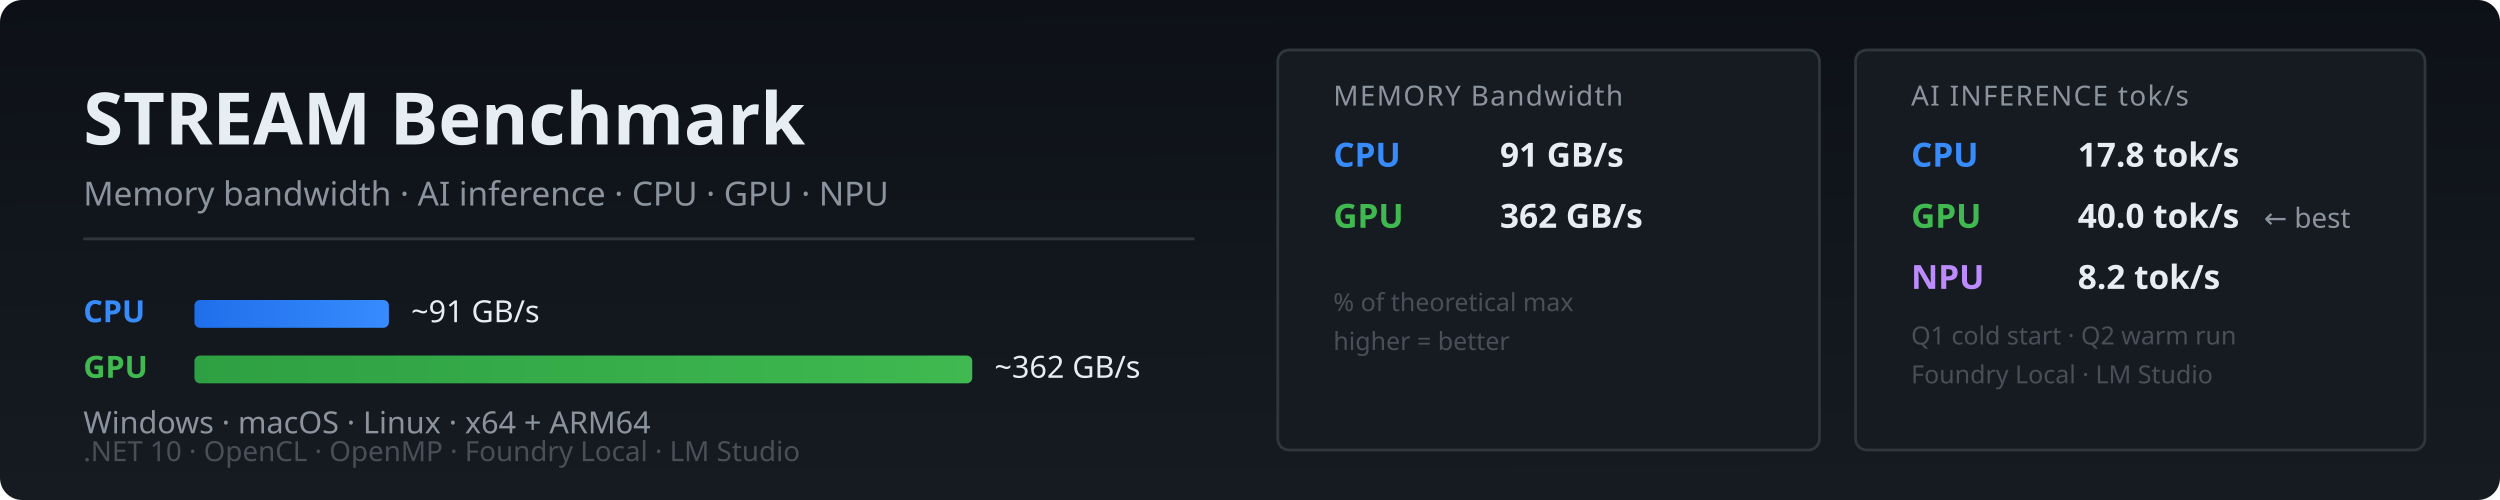
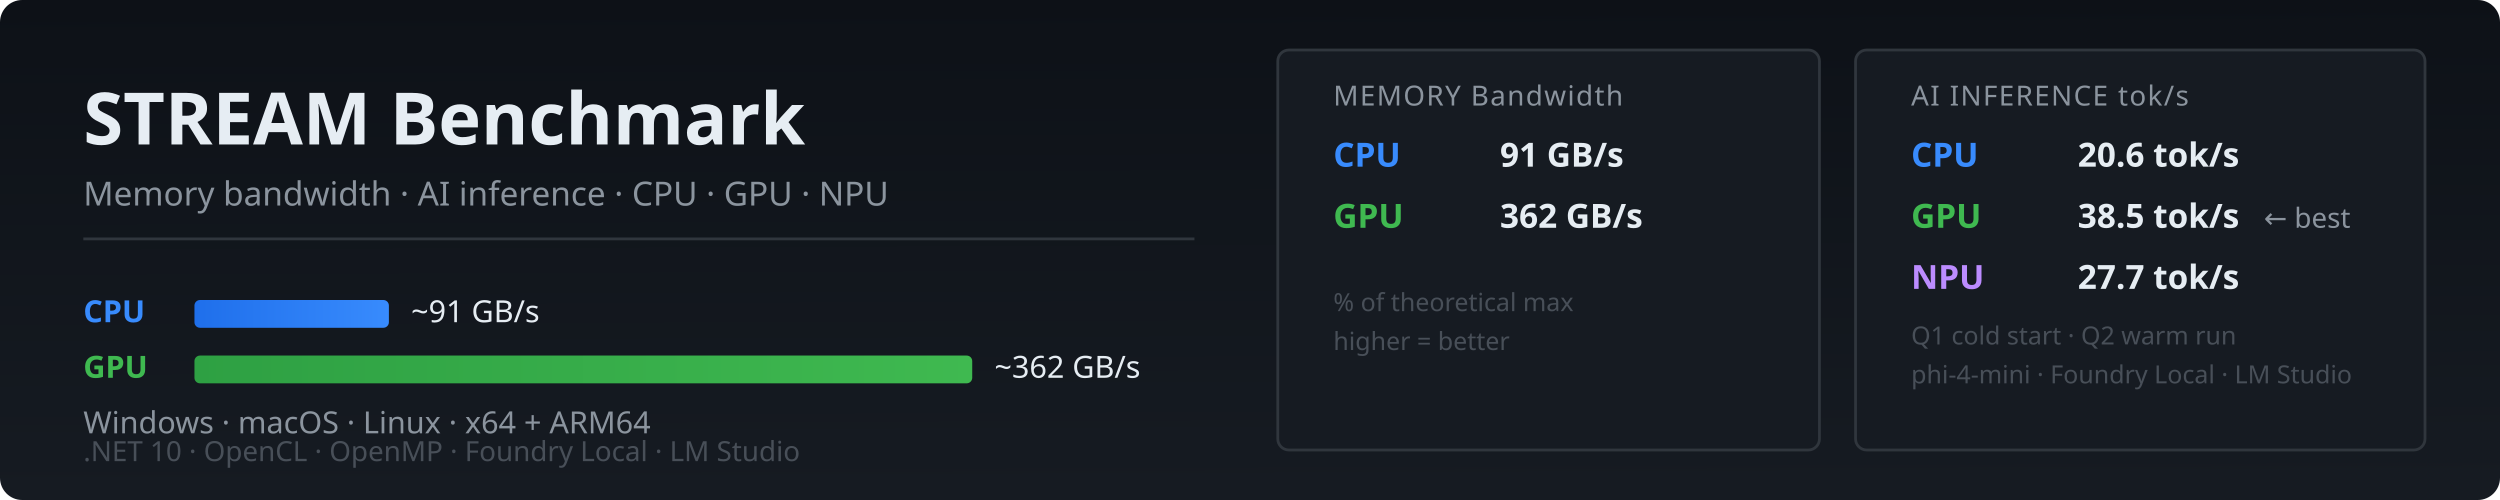
<svg xmlns="http://www.w3.org/2000/svg" viewBox="0 0 900 180" width="900" height="180">
  <defs>
    <linearGradient id="bg-grad" x1="0" y1="0" x2="0.02" y2="1">
      <stop offset="0%" stop-color="#0d1117" />
      <stop offset="100%" stop-color="#161b22" />
    </linearGradient>
    <linearGradient id="cpu-bar" x1="0" y1="0" x2="1" y2="0">
      <stop offset="0%" stop-color="#1f6feb" />
      <stop offset="100%" stop-color="#388bfd" />
    </linearGradient>
    <linearGradient id="gpu-bar" x1="0" y1="0" x2="1" y2="0">
      <stop offset="0%" stop-color="#2ea043" />
      <stop offset="100%" stop-color="#3fb950" />
    </linearGradient>
    <linearGradient id="npu-bar" x1="0" y1="0" x2="1" y2="0">
      <stop offset="0%" stop-color="#8957e5" />
      <stop offset="100%" stop-color="#bc8cff" />
    </linearGradient>
  </defs>
  <rect width="900" height="180" rx="8" fill="url(#bg-grad)" />
  <text x="30" y="52" font-family="'Segoe UI',system-ui,sans-serif" font-size="26" font-weight="700" fill="#e6edf3">STREAM Benchmark</text>
  <text x="30" y="74" font-family="'Segoe UI',system-ui,sans-serif" font-size="12" fill="#8b949e">Memory bandwidth · AI inference · CPU · GPU · NPU</text>
  <line x1="30" y1="86" x2="430" y2="86" stroke="#30363d" stroke-width="1" />
  <text x="30" y="116" font-family="'Segoe UI',system-ui,sans-serif" font-size="11" font-weight="700" fill="#388bfd">CPU</text>
  <rect x="70" y="108" width="70" height="10" rx="2" fill="url(#cpu-bar)" />
  <text x="148" y="116" font-family="'Segoe UI',system-ui,sans-serif" font-size="11" fill="#e6edf3">~91 GB/s</text>
  <text x="30" y="136" font-family="'Segoe UI',system-ui,sans-serif" font-size="11" font-weight="700" fill="#3fb950">GPU</text>
  <rect x="70" y="128" width="280" height="10" rx="2" fill="url(#gpu-bar)" />
  <text x="358" y="136" font-family="'Segoe UI',system-ui,sans-serif" font-size="11" fill="#e6edf3">~362 GB/s</text>
  <text x="30" y="156" font-family="'Segoe UI',system-ui,sans-serif" font-size="11" fill="#8b949e">Windows · macOS · Linux  ·  x64 + ARM64</text>
  <text x="30" y="166" font-family="'Segoe UI',system-ui,sans-serif" font-size="10" fill="#484f58">.NET 10 · OpenCL · OpenMP · Foundry Local · LM Studio</text>
  <rect x="460" y="18" width="195" height="144" rx="4" fill="#161b22" stroke="#30363d" stroke-width="1" />
  <text x="480" y="38" font-family="'Segoe UI',system-ui,sans-serif" font-size="10" fill="#8b949e" letter-spacing="0.5">MEMORY  Bandwidth</text>
  <text x="480" y="60" font-family="'Segoe UI',system-ui,sans-serif" font-size="12" font-weight="700" fill="#388bfd">CPU</text>
  <text x="540" y="60" font-family="'Segoe UI',system-ui,sans-serif" font-size="12" font-weight="700" fill="#e6edf3">91 GB/s</text>
  <text x="480" y="82" font-family="'Segoe UI',system-ui,sans-serif" font-size="12" font-weight="700" fill="#3fb950">GPU</text>
  <text x="540" y="82" font-family="'Segoe UI',system-ui,sans-serif" font-size="12" font-weight="700" fill="#e6edf3">362 GB/s</text>
  <text x="480" y="112" font-family="'Segoe UI',system-ui,sans-serif" font-size="9" fill="#484f58">% of theoretical max</text>
  <text x="480" y="126" font-family="'Segoe UI',system-ui,sans-serif" font-size="9" fill="#484f58">higher = better</text>
  <rect x="668" y="18" width="205" height="144" rx="4" fill="#161b22" stroke="#30363d" stroke-width="1" />
  <text x="688" y="38" font-family="'Segoe UI',system-ui,sans-serif" font-size="10" fill="#8b949e" letter-spacing="0.5">AI INFERENCE  tok/s</text>
  <text x="688" y="60" font-family="'Segoe UI',system-ui,sans-serif" font-size="12" font-weight="700" fill="#388bfd">CPU</text>
-   <text x="748" y="60" font-family="'Segoe UI',system-ui,sans-serif" font-size="12" font-weight="700" fill="#e6edf3">17.8 tok/s</text>
+   <text x="748" y="60" font-family="'Segoe UI',system-ui,sans-serif" font-size="12" font-weight="700" fill="#e6edf3">20.6 tok/s</text>
  <text x="688" y="82" font-family="'Segoe UI',system-ui,sans-serif" font-size="12" font-weight="700" fill="#3fb950">GPU</text>
-   <text x="748" y="82" font-family="'Segoe UI',system-ui,sans-serif" font-size="12" font-weight="700" fill="#e6edf3">40.0 tok/s</text>
+   <text x="748" y="82" font-family="'Segoe UI',system-ui,sans-serif" font-size="12" font-weight="700" fill="#e6edf3">38.5 tok/s</text>
  <text x="688" y="104" font-family="'Segoe UI',system-ui,sans-serif" font-size="12" font-weight="700" fill="#bc8cff">NPU</text>
-   <text x="748" y="104" font-family="'Segoe UI',system-ui,sans-serif" font-size="12" font-weight="700" fill="#e6edf3">8.2 tok/s</text>
+   <text x="748" y="104" font-family="'Segoe UI',system-ui,sans-serif" font-size="12" font-weight="700" fill="#e6edf3">27.7 tok/s</text>
  <text x="815" y="82" font-family="'Segoe UI',system-ui,sans-serif" font-size="10" fill="#8b949e">← best</text>
  <text x="688" y="124" font-family="'Segoe UI',system-ui,sans-serif" font-size="9" fill="#484f58">Q1 cold start · Q2 warm run</text>
-   <text x="688" y="138" font-family="'Segoe UI',system-ui,sans-serif" font-size="9" fill="#484f58">Foundry Local · LM Studio</text>
+   <text x="688" y="138" font-family="'Segoe UI',system-ui,sans-serif" font-size="9" fill="#484f58">phi-4-mini · Foundry Local · LM Studio</text>
</svg>
